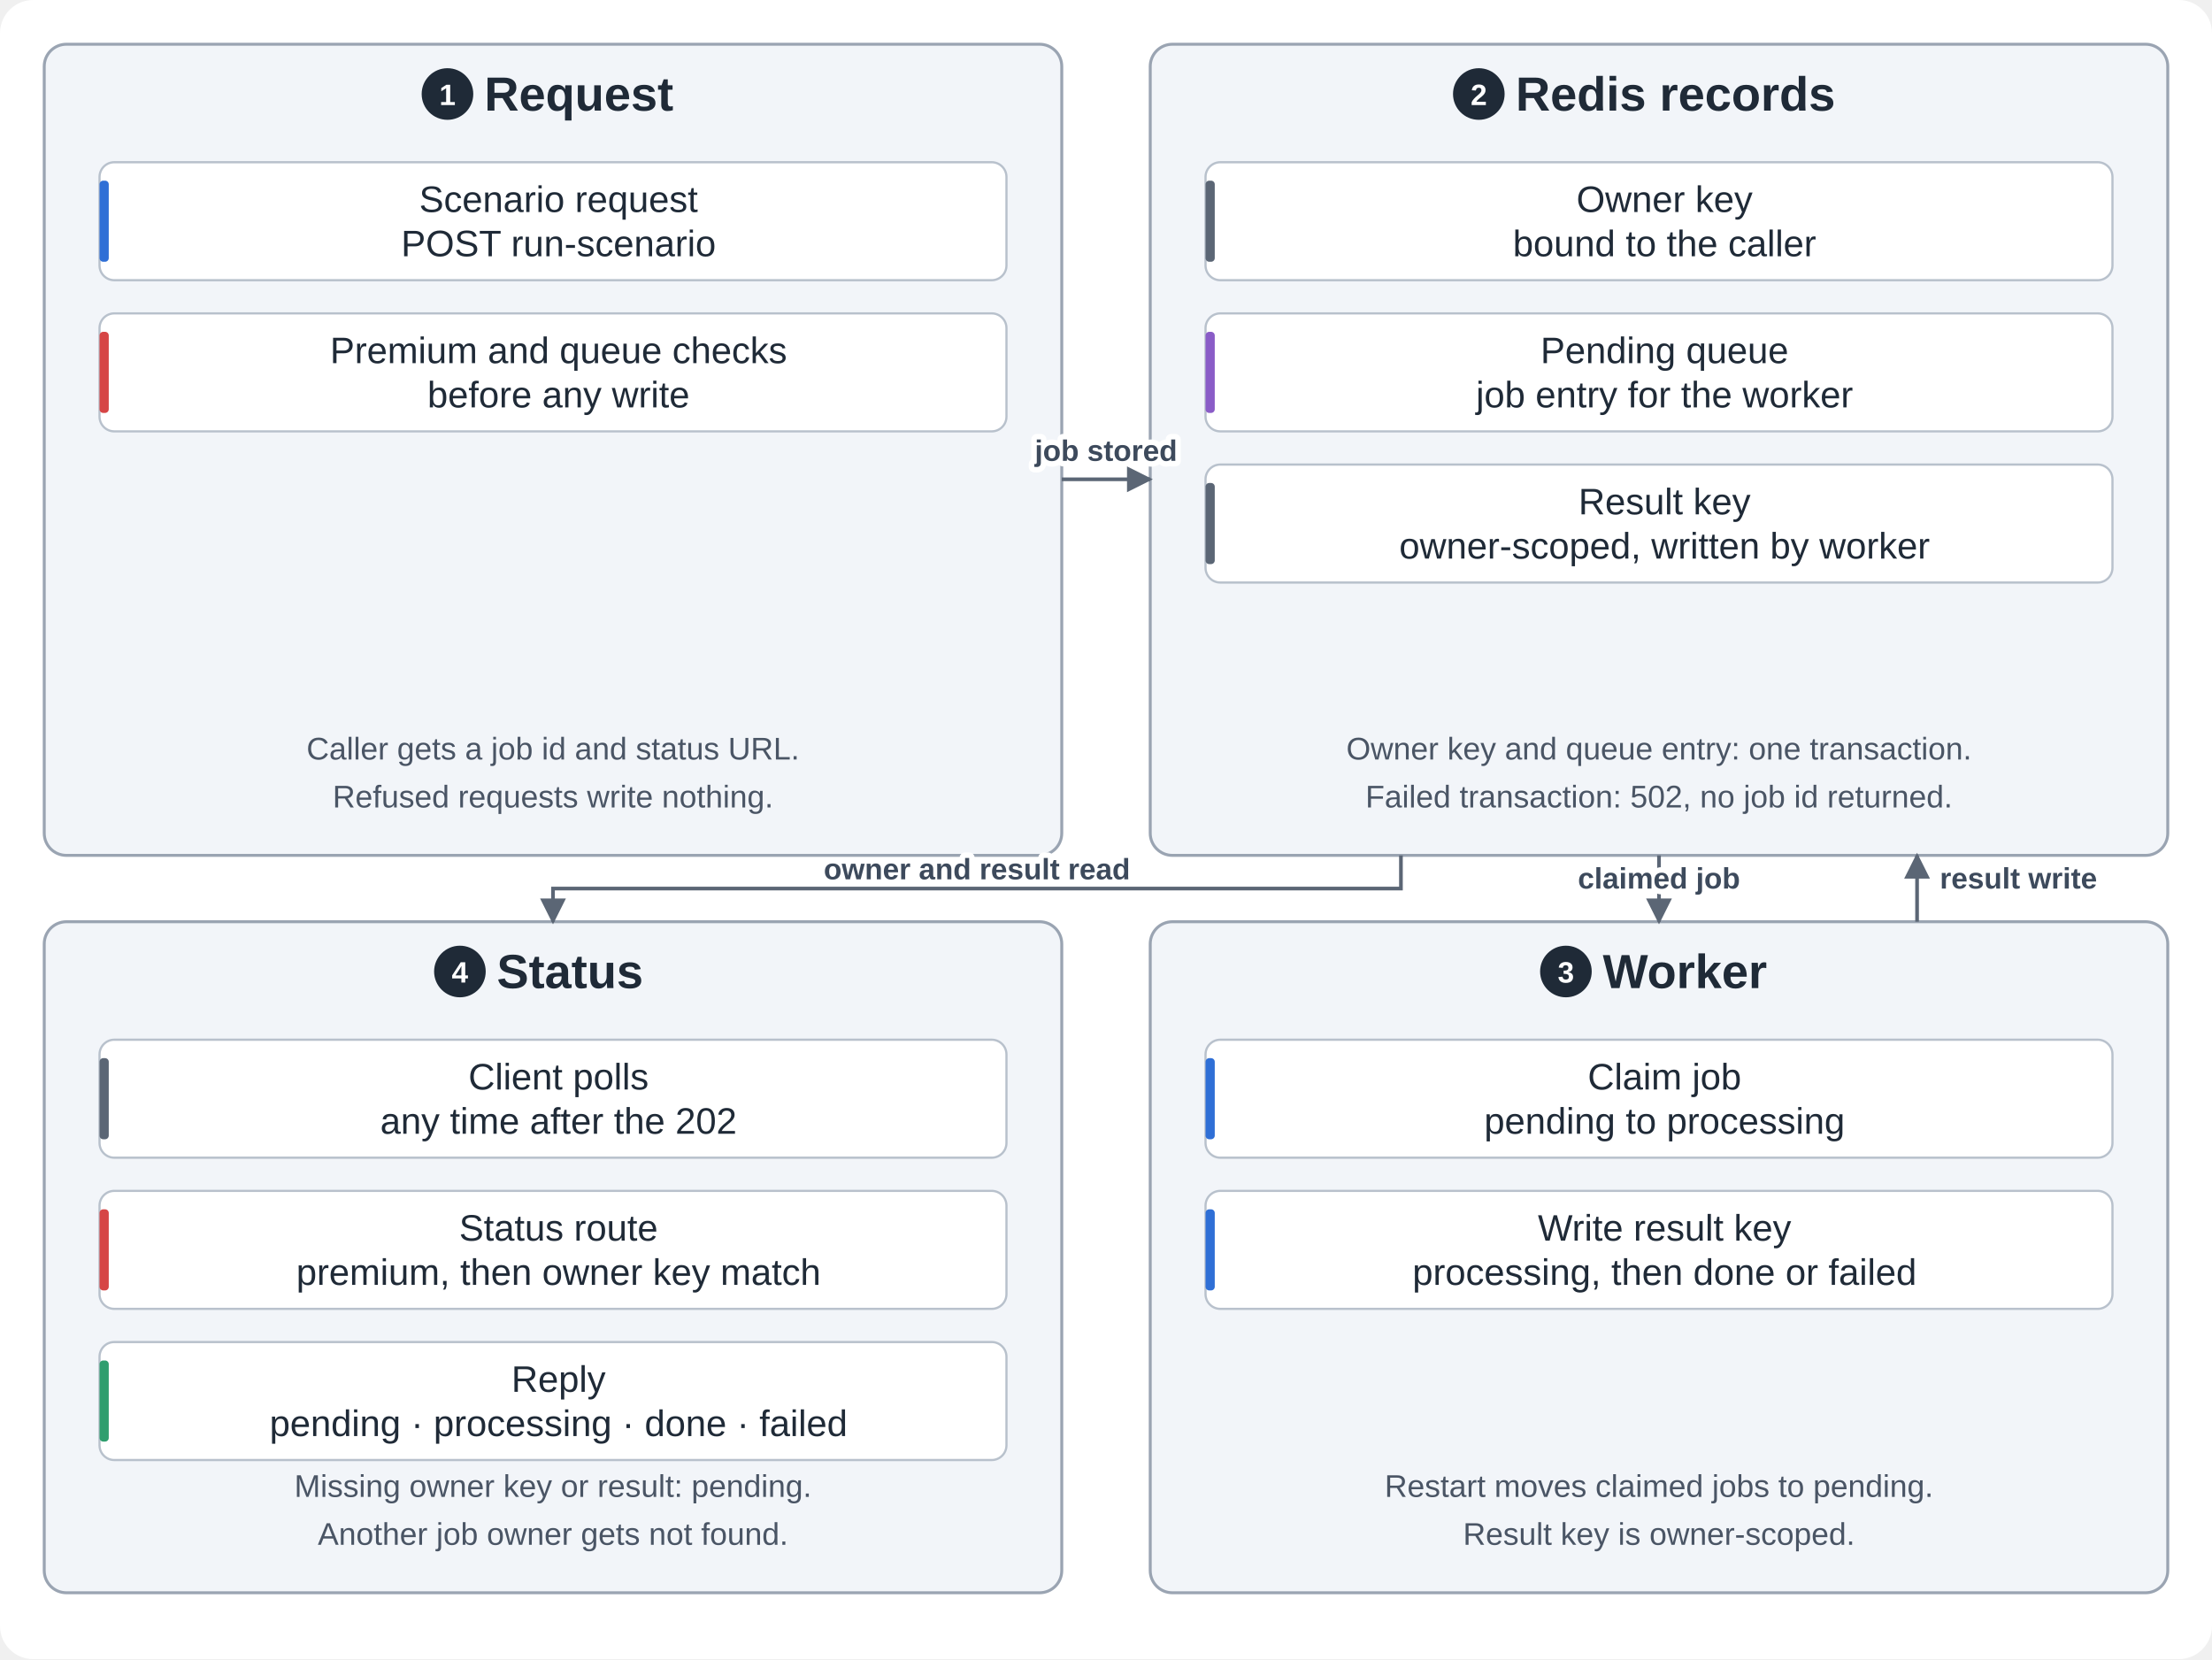
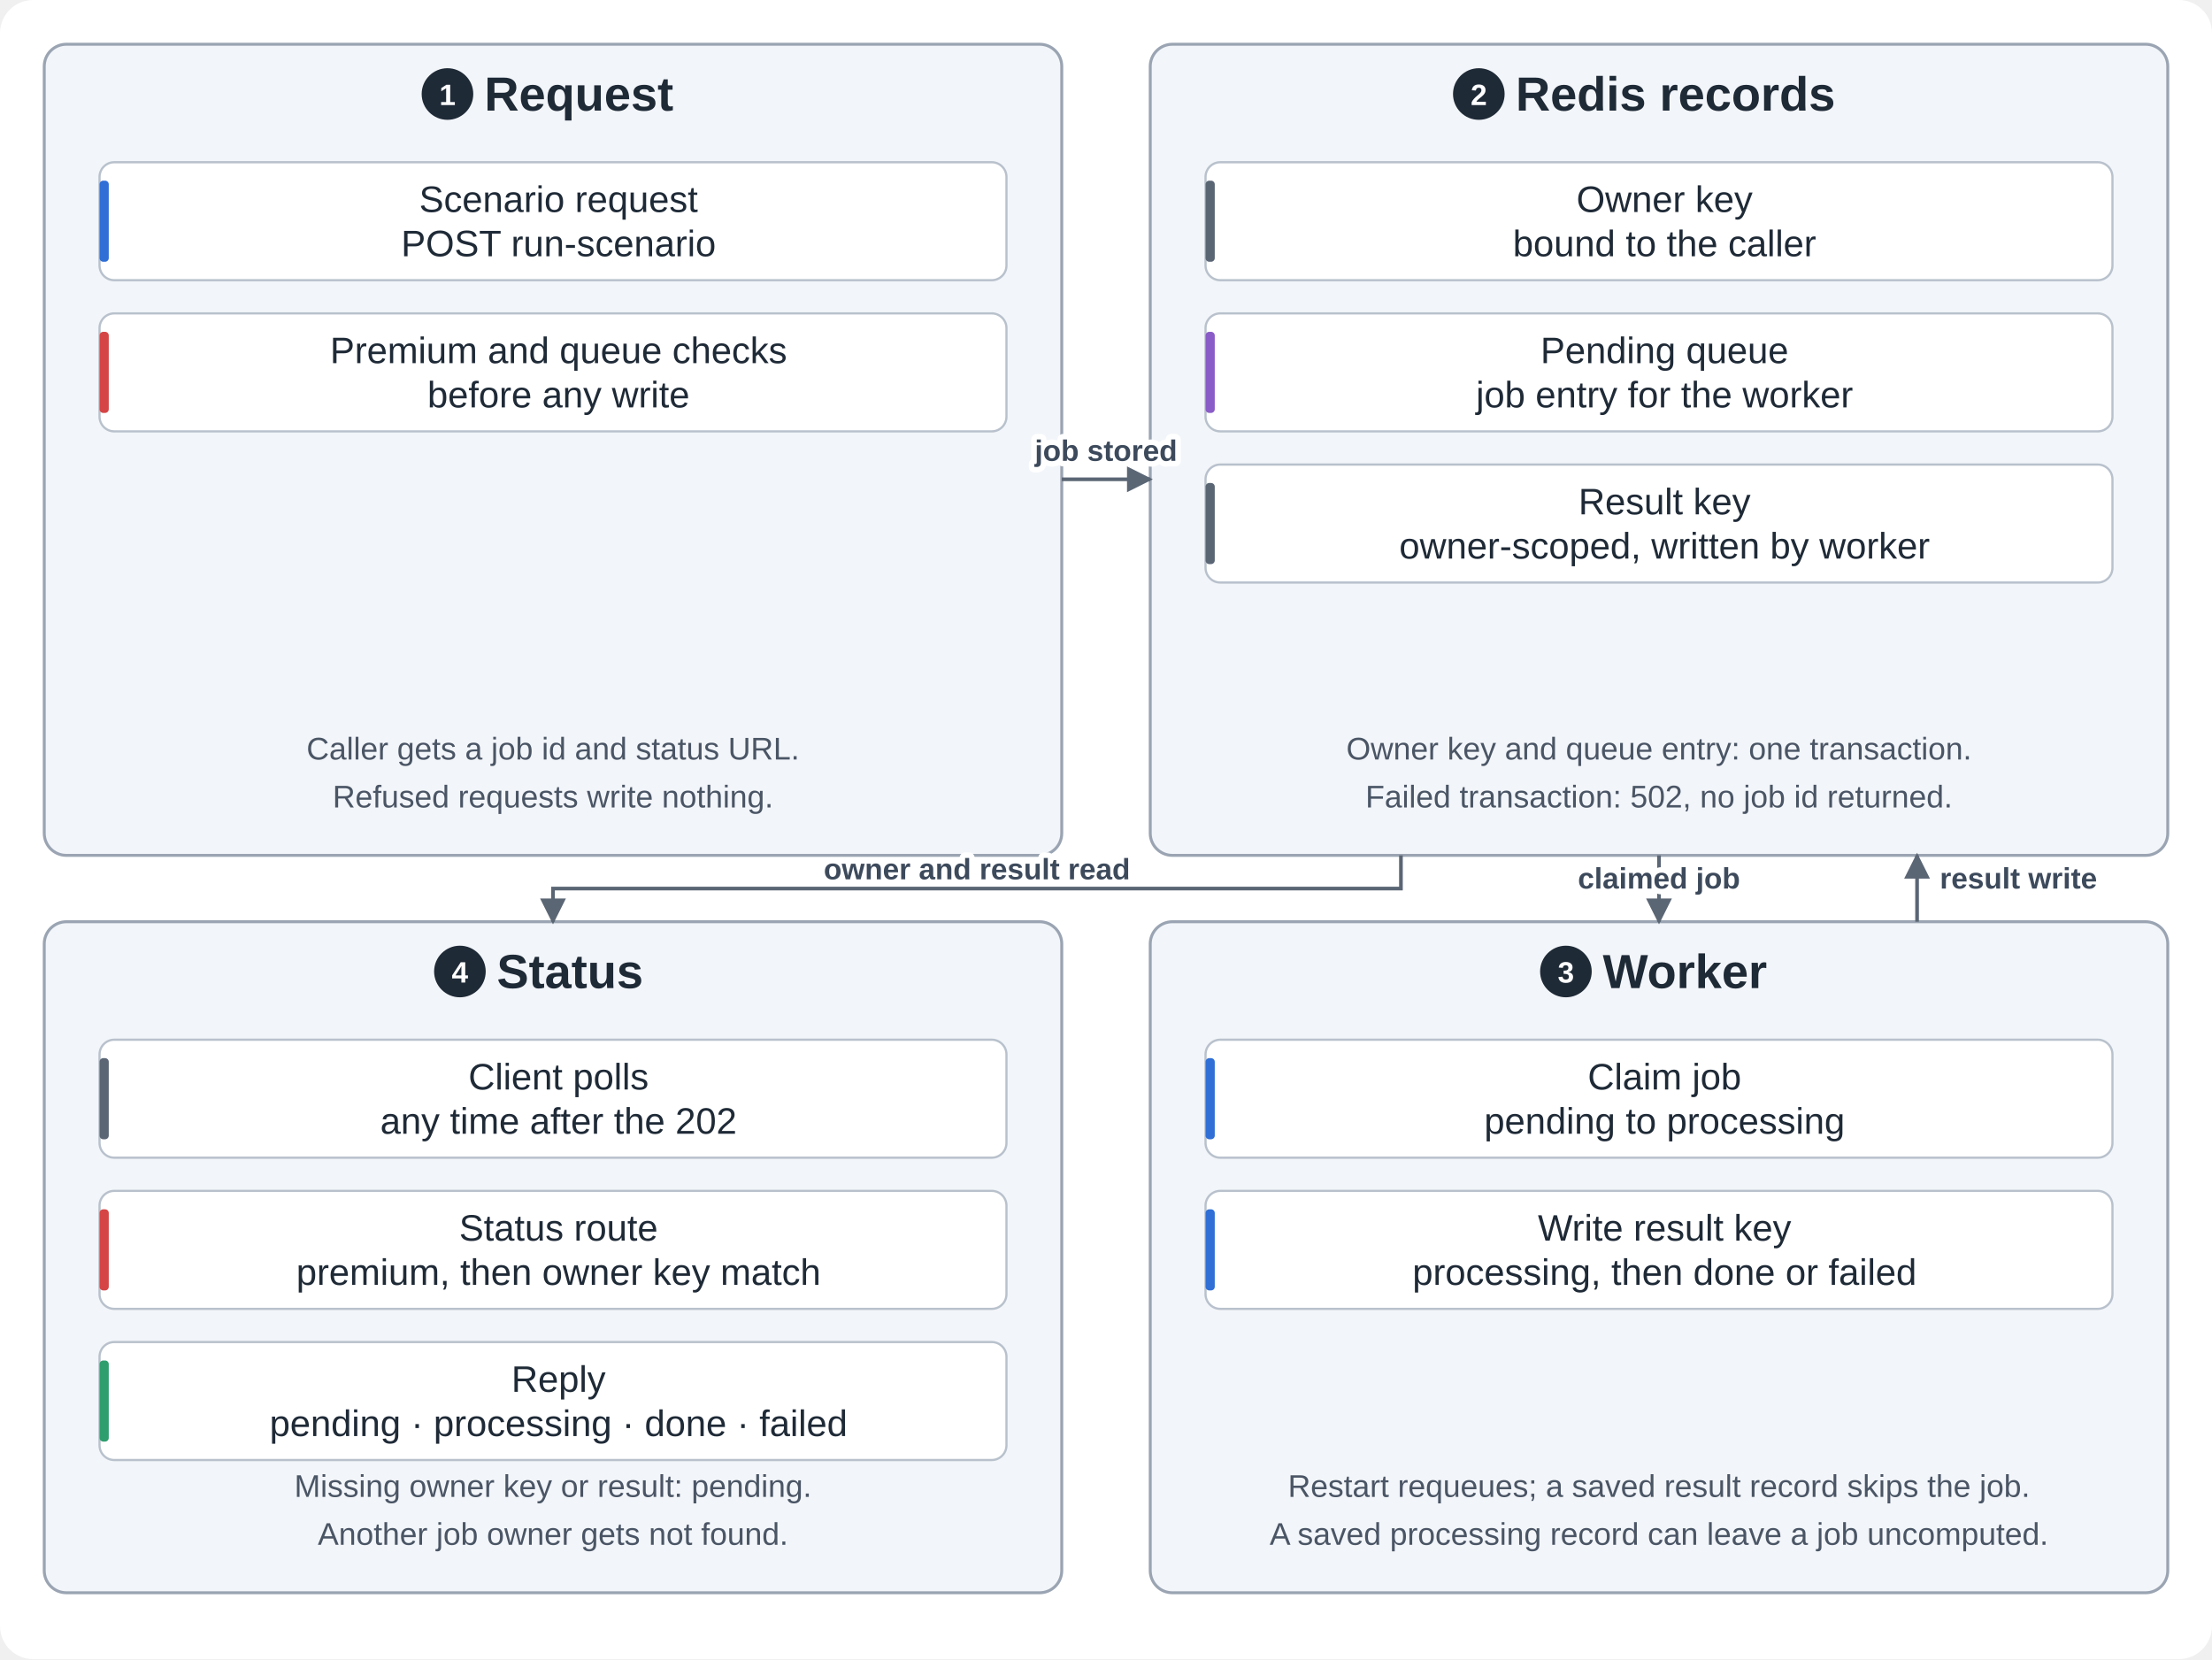
<svg xmlns="http://www.w3.org/2000/svg" viewBox="0 0 1200 900" width="1200" height="900" role="img" aria-labelledby="t d">
  <defs>
    <marker id="arr" viewBox="0 0 10 10" refX="9" refY="5" markerWidth="7" markerHeight="7" orient="auto">
      <path d="M0 0L10 5L0 10z" fill="#5b6675" />
    </marker>
    <marker id="ca" viewBox="0 0 10 10" refX="5" refY="5" markerWidth="6" markerHeight="6" orient="auto">
      <path d="M0 0L10 5L0 10z" fill="#5b6675" />
    </marker>
  </defs>
  <style>
text{font-family:-apple-system,"Helvetica Neue",Arial,"PingFang SC",sans-serif;fill:#1f2a37}
.gt{font-size:26px;font-weight:700}
.st{font-size:20px;font-weight:700}
.ag{font-size:20px}
.q{font-size:18px;fill:#3d4a5c}
.lb{font-size:17px;fill:#4a5565}
.al{font-size:16px;font-weight:600;fill:#3d4a5c;paint-order:stroke;stroke:#ffffff;stroke-width:6px;stroke-linejoin:round}
.grp{fill:#f2f5f9;stroke:#9aa4b2;stroke-width:1.6}
.sub{fill:#e8edf3;stroke:#b8c1cc;stroke-width:1.2}
.agent{fill:#ffffff;stroke:#b8c1cc;stroke-width:1.2}
.human{fill:#d6e6fb;stroke:#9cbbe6;stroke-width:1.2}
.front{fill:#dcf0e0;stroke:#9ccfa8;stroke-width:1.2}
.flow{stroke:#5b6675;stroke-width:2;fill:none;marker-end:url(#arr)}
.back{stroke-dasharray:7 5}
.cyc{stroke:#5b6675;stroke-width:2;fill:none;marker-end:url(#ca)}
.num{fill:#1f2a37}
.numt{font-size:16px;font-weight:700;fill:#ffffff}
</style>
  <rect width="1200" height="900" rx="18" fill="#ffffff" />
  <rect x="24" y="24" width="552" height="440" rx="12" class="grp" />
  <circle cx="242.75" cy="51" r="14" class="num" />
  <text x="242.75" y="57" class="numt" text-anchor="middle">1</text>
  <text x="262.75" y="60" class="gt" text-anchor="start">Request</text>
  <rect x="54" y="88" width="492" height="64" rx="8" class="agent" />
  <rect x="54" y="98" width="5" height="44" rx="2" fill="#2f6fd6" />
  <text x="303.0" y="115.0" class="ag" text-anchor="middle">Scenario request</text>
  <text x="303.0" y="139.0" class="ag" text-anchor="middle">POST run-scenario</text>
  <rect x="54" y="170" width="492" height="64" rx="8" class="agent" />
  <rect x="54" y="180" width="5" height="44" rx="2" fill="#d64545" />
  <text x="303.0" y="197.0" class="ag" text-anchor="middle">Premium and queue checks</text>
  <text x="303.0" y="221.0" class="ag" text-anchor="middle">before any write</text>
  <text x="300.0" y="412" class="lb" text-anchor="middle">Caller gets a job id and status URL.</text>
  <text x="300.0" y="438" class="lb" text-anchor="middle">Refused requests write nothing.</text>
  <rect x="624" y="24" width="552" height="440" rx="12" class="grp" />
  <circle cx="802.25" cy="51" r="14" class="num" />
  <text x="802.25" y="57" class="numt" text-anchor="middle">2</text>
  <text x="822.25" y="60" class="gt" text-anchor="start">Redis records</text>
  <rect x="654" y="88" width="492" height="64" rx="8" class="agent" />
  <rect x="654" y="98" width="5" height="44" rx="2" fill="#5b6675" />
  <text x="903.0" y="115.0" class="ag" text-anchor="middle">Owner key</text>
  <text x="903.0" y="139.0" class="ag" text-anchor="middle">bound to the caller</text>
  <rect x="654" y="170" width="492" height="64" rx="8" class="agent" />
  <rect x="654" y="180" width="5" height="44" rx="2" fill="#8a5cc7" />
  <text x="903.0" y="197.0" class="ag" text-anchor="middle">Pending queue</text>
  <text x="903.0" y="221.0" class="ag" text-anchor="middle">job entry for the worker</text>
  <rect x="654" y="252" width="492" height="64" rx="8" class="agent" />
  <rect x="654" y="262" width="5" height="44" rx="2" fill="#5b6675" />
  <text x="903.0" y="279.0" class="ag" text-anchor="middle">Result key</text>
  <text x="903.0" y="303.0" class="ag" text-anchor="middle">owner-scoped, written by worker</text>
  <text x="900.0" y="412" class="lb" text-anchor="middle">Owner key and queue entry: one transaction.</text>
  <text x="900.0" y="438" class="lb" text-anchor="middle">Failed transaction: 502, no job id returned.</text>
  <path d="M576 260H624" class="flow" />
  <text x="600" y="250" class="al" text-anchor="middle">job stored</text>
  <rect x="624" y="500" width="552" height="364" rx="12" class="grp" />
  <circle cx="849.5" cy="527" r="14" class="num" />
  <text x="849.5" y="533" class="numt" text-anchor="middle">3</text>
  <text x="869.5" y="536" class="gt" text-anchor="start">Worker</text>
  <rect x="654" y="564" width="492" height="64" rx="8" class="agent" />
  <rect x="654" y="574" width="5" height="44" rx="2" fill="#2f6fd6" />
  <text x="903.0" y="591.0" class="ag" text-anchor="middle">Claim job</text>
  <text x="903.0" y="615.0" class="ag" text-anchor="middle">pending to processing</text>
  <rect x="654" y="646" width="492" height="64" rx="8" class="agent" />
  <rect x="654" y="656" width="5" height="44" rx="2" fill="#2f6fd6" />
  <text x="903.0" y="673.0" class="ag" text-anchor="middle">Write result key</text>
  <text x="903.0" y="697.0" class="ag" text-anchor="middle">processing, then done or failed</text>
-   <text x="900.0" y="812" class="lb" text-anchor="middle">Restart moves claimed jobs to pending.</text>
-   <text x="900.0" y="838" class="lb" text-anchor="middle">Result key is owner-scoped.</text>
+   <text x="900.0" y="812" class="lb" text-anchor="middle">Restart requeues; a saved result record skips the job.</text>
+   <text x="900.0" y="838" class="lb" text-anchor="middle">A saved processing record can leave a job uncomputed.</text>
  <path d="M900 464V500" class="flow" />
  <text x="900" y="482" class="al" text-anchor="middle">claimed job</text>
  <path d="M1040 500V464" class="flow" />
  <text x="1095" y="482" class="al" text-anchor="middle">result write</text>
  <rect x="24" y="500" width="552" height="364" rx="12" class="grp" />
  <circle cx="249.5" cy="527" r="14" class="num" />
  <text x="249.5" y="533" class="numt" text-anchor="middle">4</text>
  <text x="269.5" y="536" class="gt" text-anchor="start">Status</text>
  <rect x="54" y="564" width="492" height="64" rx="8" class="agent" />
  <rect x="54" y="574" width="5" height="44" rx="2" fill="#5b6675" />
  <text x="303.0" y="591.0" class="ag" text-anchor="middle">Client polls</text>
  <text x="303.0" y="615.0" class="ag" text-anchor="middle">any time after the 202</text>
  <rect x="54" y="646" width="492" height="64" rx="8" class="agent" />
  <rect x="54" y="656" width="5" height="44" rx="2" fill="#d64545" />
  <text x="303.0" y="673.0" class="ag" text-anchor="middle">Status route</text>
  <text x="303.0" y="697.0" class="ag" text-anchor="middle">premium, then owner key match</text>
  <rect x="54" y="728" width="492" height="64" rx="8" class="agent" />
  <rect x="54" y="738" width="5" height="44" rx="2" fill="#2f9e6e" />
  <text x="303.0" y="755.0" class="ag" text-anchor="middle">Reply</text>
  <text x="303.0" y="779.0" class="ag" text-anchor="middle">pending · processing · done · failed</text>
  <text x="300.0" y="812" class="lb" text-anchor="middle">Missing owner key or result: pending.</text>
  <text x="300.0" y="838" class="lb" text-anchor="middle">Another job owner gets not found.</text>
  <path d="M760 464V482H300V500" class="flow" />
  <text x="530" y="477" class="al" text-anchor="middle">owner and result read</text>
</svg>
